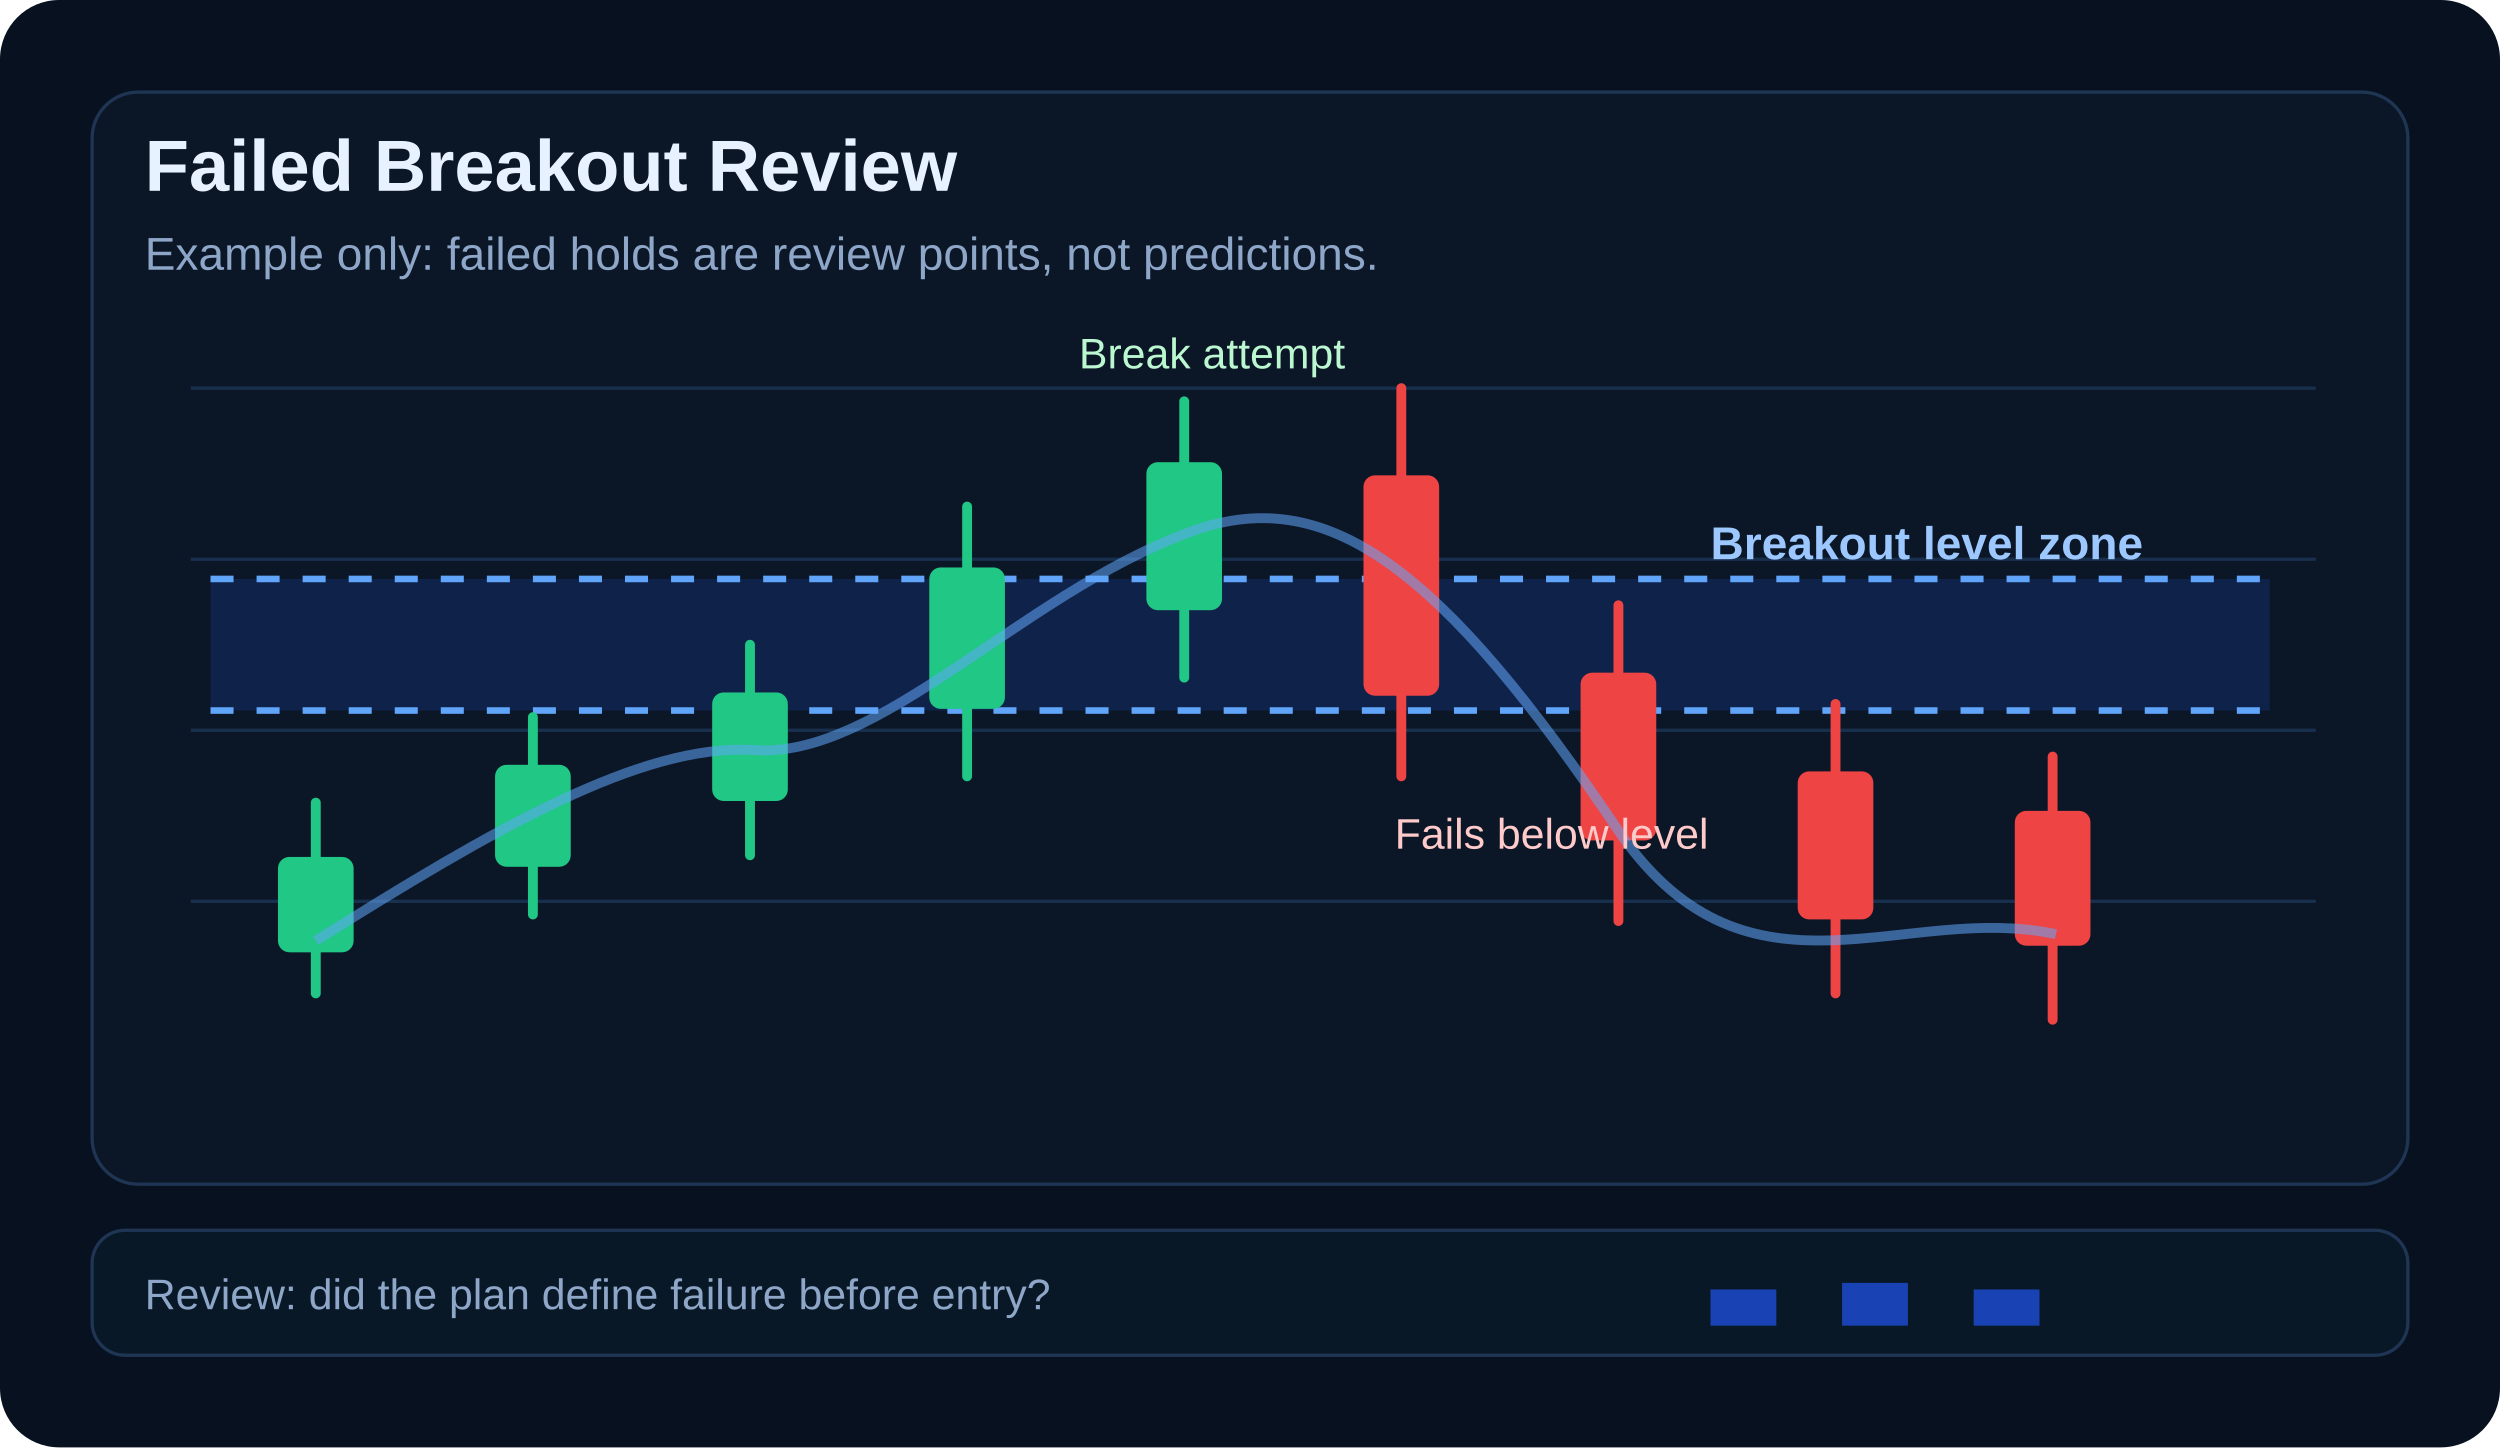
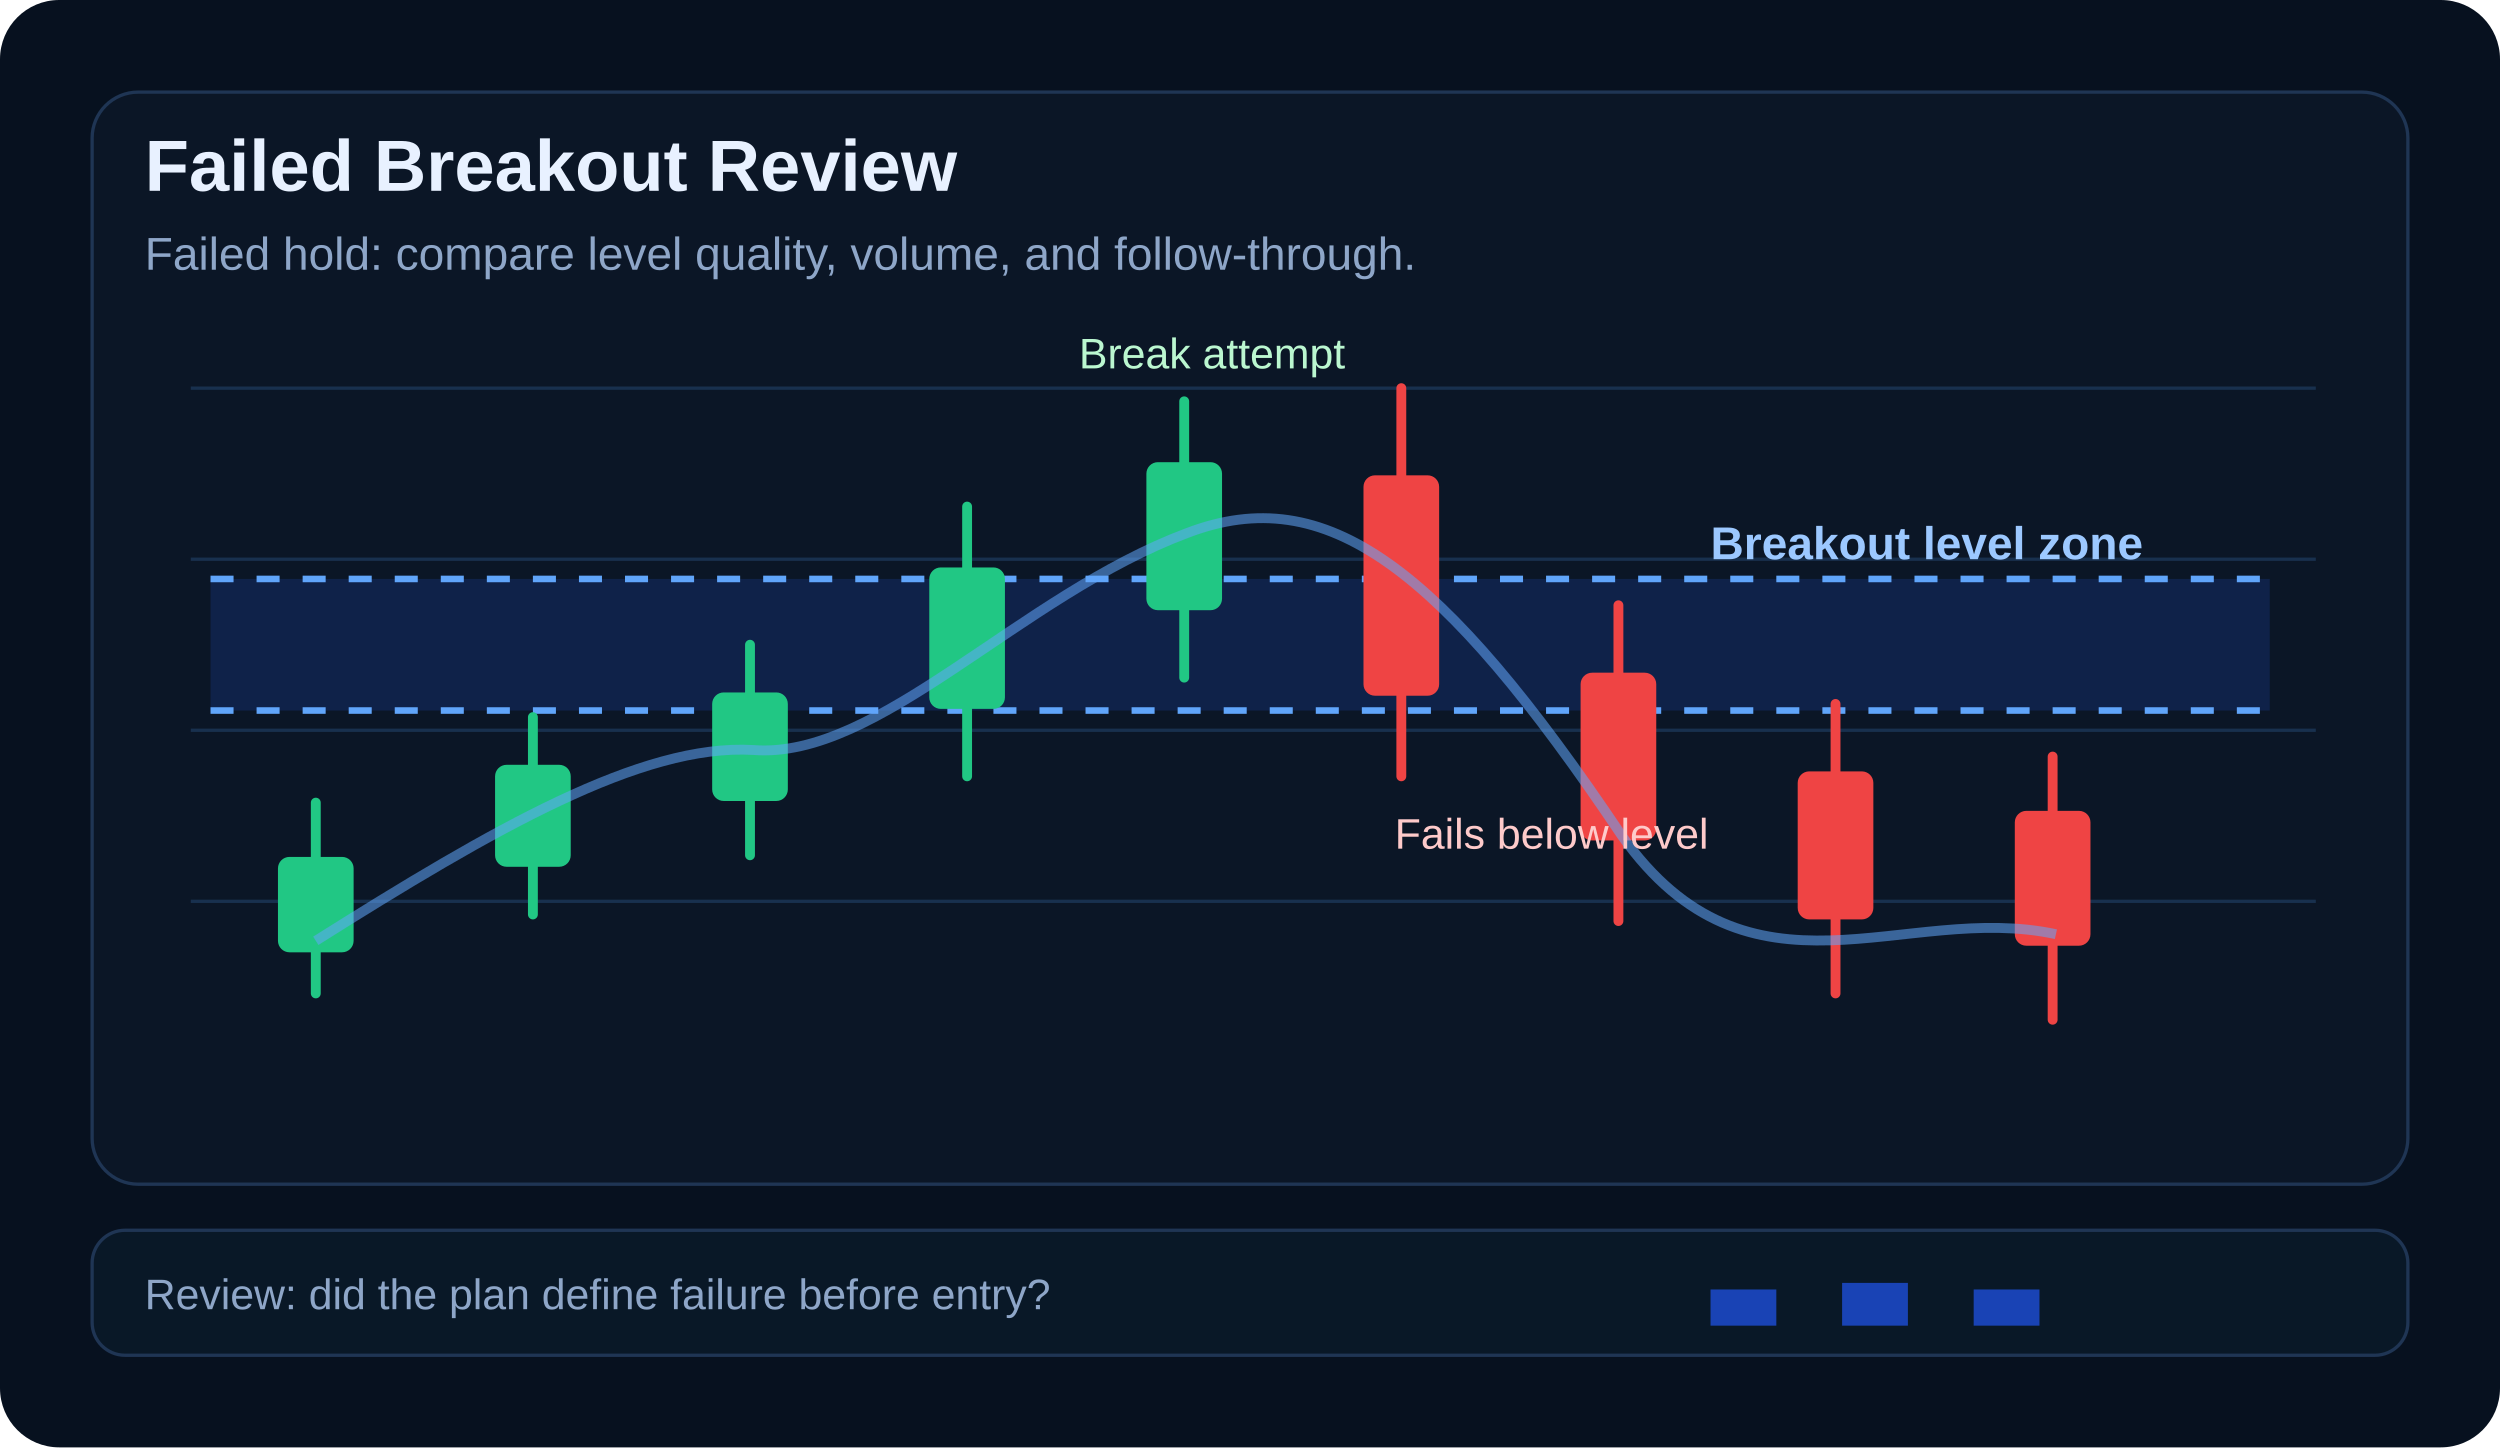
<svg xmlns="http://www.w3.org/2000/svg" viewBox="0 0 760 440" role="img" aria-labelledby="title desc">
  <rect width="760" height="440" rx="18" fill="#07111f" />
  <rect x="28" y="28" width="704" height="332" rx="14" fill="#0b1626" stroke="#1f3554" />
  <text x="44" y="58" fill="#e8f1ff" font-family="Arial, sans-serif" font-size="22" font-weight="700">Failed Breakout Review</text>
-   <text x="44" y="82" fill="#8ea6c8" font-family="Arial, sans-serif" font-size="14">Example only: failed holds are review points, not predictions.</text>
+   <text x="44" y="82" fill="#8ea6c8" font-family="Arial, sans-serif" font-size="14">Failed hold: compare level quality, volume, and follow-through.</text>
  <g stroke="#18304e" stroke-width="1">
    <line x1="58" y1="118" x2="704" y2="118" />
    <line x1="58" y1="170" x2="704" y2="170" />
    <line x1="58" y1="222" x2="704" y2="222" />
    <line x1="58" y1="274" x2="704" y2="274" />
  </g>
  <rect x="64" y="176" width="626" height="40" fill="#1d4ed8" opacity=".2" />
  <line x1="64" y1="176" x2="690" y2="176" stroke="#60a5fa" stroke-width="2" stroke-dasharray="7 7" />
  <line x1="64" y1="216" x2="690" y2="216" stroke="#60a5fa" stroke-width="2" stroke-dasharray="7 7" />
  <text x="520" y="170" fill="#9cc8ff" font-family="Arial, sans-serif" font-size="14" font-weight="700">Breakout level zone</text>
  <g stroke-linecap="round" stroke-width="3">
    <g stroke="#21c784" fill="#21c784">
      <line x1="96" y1="244" x2="96" y2="302" />
      <rect x="86" y="262" width="20" height="26" rx="2" />
      <line x1="162" y1="218" x2="162" y2="278" />
      <rect x="152" y="234" width="20" height="28" rx="2" />
      <line x1="228" y1="196" x2="228" y2="260" />
      <rect x="218" y="212" width="20" height="30" rx="2" />
      <line x1="294" y1="154" x2="294" y2="236" />
      <rect x="284" y="174" width="20" height="40" rx="2" />
      <line x1="360" y1="122" x2="360" y2="206" />
      <rect x="350" y="142" width="20" height="42" rx="2" />
    </g>
    <g stroke="#ef4444" fill="#ef4444">
      <line x1="426" y1="118" x2="426" y2="236" />
      <rect x="416" y="146" width="20" height="64" rx="2" />
      <line x1="492" y1="184" x2="492" y2="280" />
      <rect x="482" y="206" width="20" height="48" rx="2" />
      <line x1="558" y1="214" x2="558" y2="302" />
      <rect x="548" y="236" width="20" height="42" rx="2" />
      <line x1="624" y1="230" x2="624" y2="310" />
      <rect x="614" y="248" width="20" height="38" rx="2" />
    </g>
  </g>
  <path d="M96 286 C150 252 195 226 229 228 C267 231 310 181 361 162 C403 146 438 172 493 254 C532 309 579 274 625 284" fill="none" stroke="#60a5fa" stroke-width="3" opacity=".55" />
  <text x="328" y="112" fill="#bbf7d0" font-family="Arial, sans-serif" font-size="13">Break attempt</text>
  <text x="424" y="258" fill="#fecaca" font-family="Arial, sans-serif" font-size="13">Fails below level</text>
  <rect x="28" y="374" width="704" height="38" rx="10" fill="#091827" stroke="#1f3554" />
  <text x="44" y="398" fill="#8ea6c8" font-family="Arial, sans-serif" font-size="13">Review: did the plan define failure before entry?</text>
  <g fill="#1d4ed8" opacity=".8">
    <rect x="520" y="392" width="20" height="11" />
    <rect x="560" y="390" width="20" height="13" />
    <rect x="600" y="392" width="20" height="11" />
  </g>
</svg>
